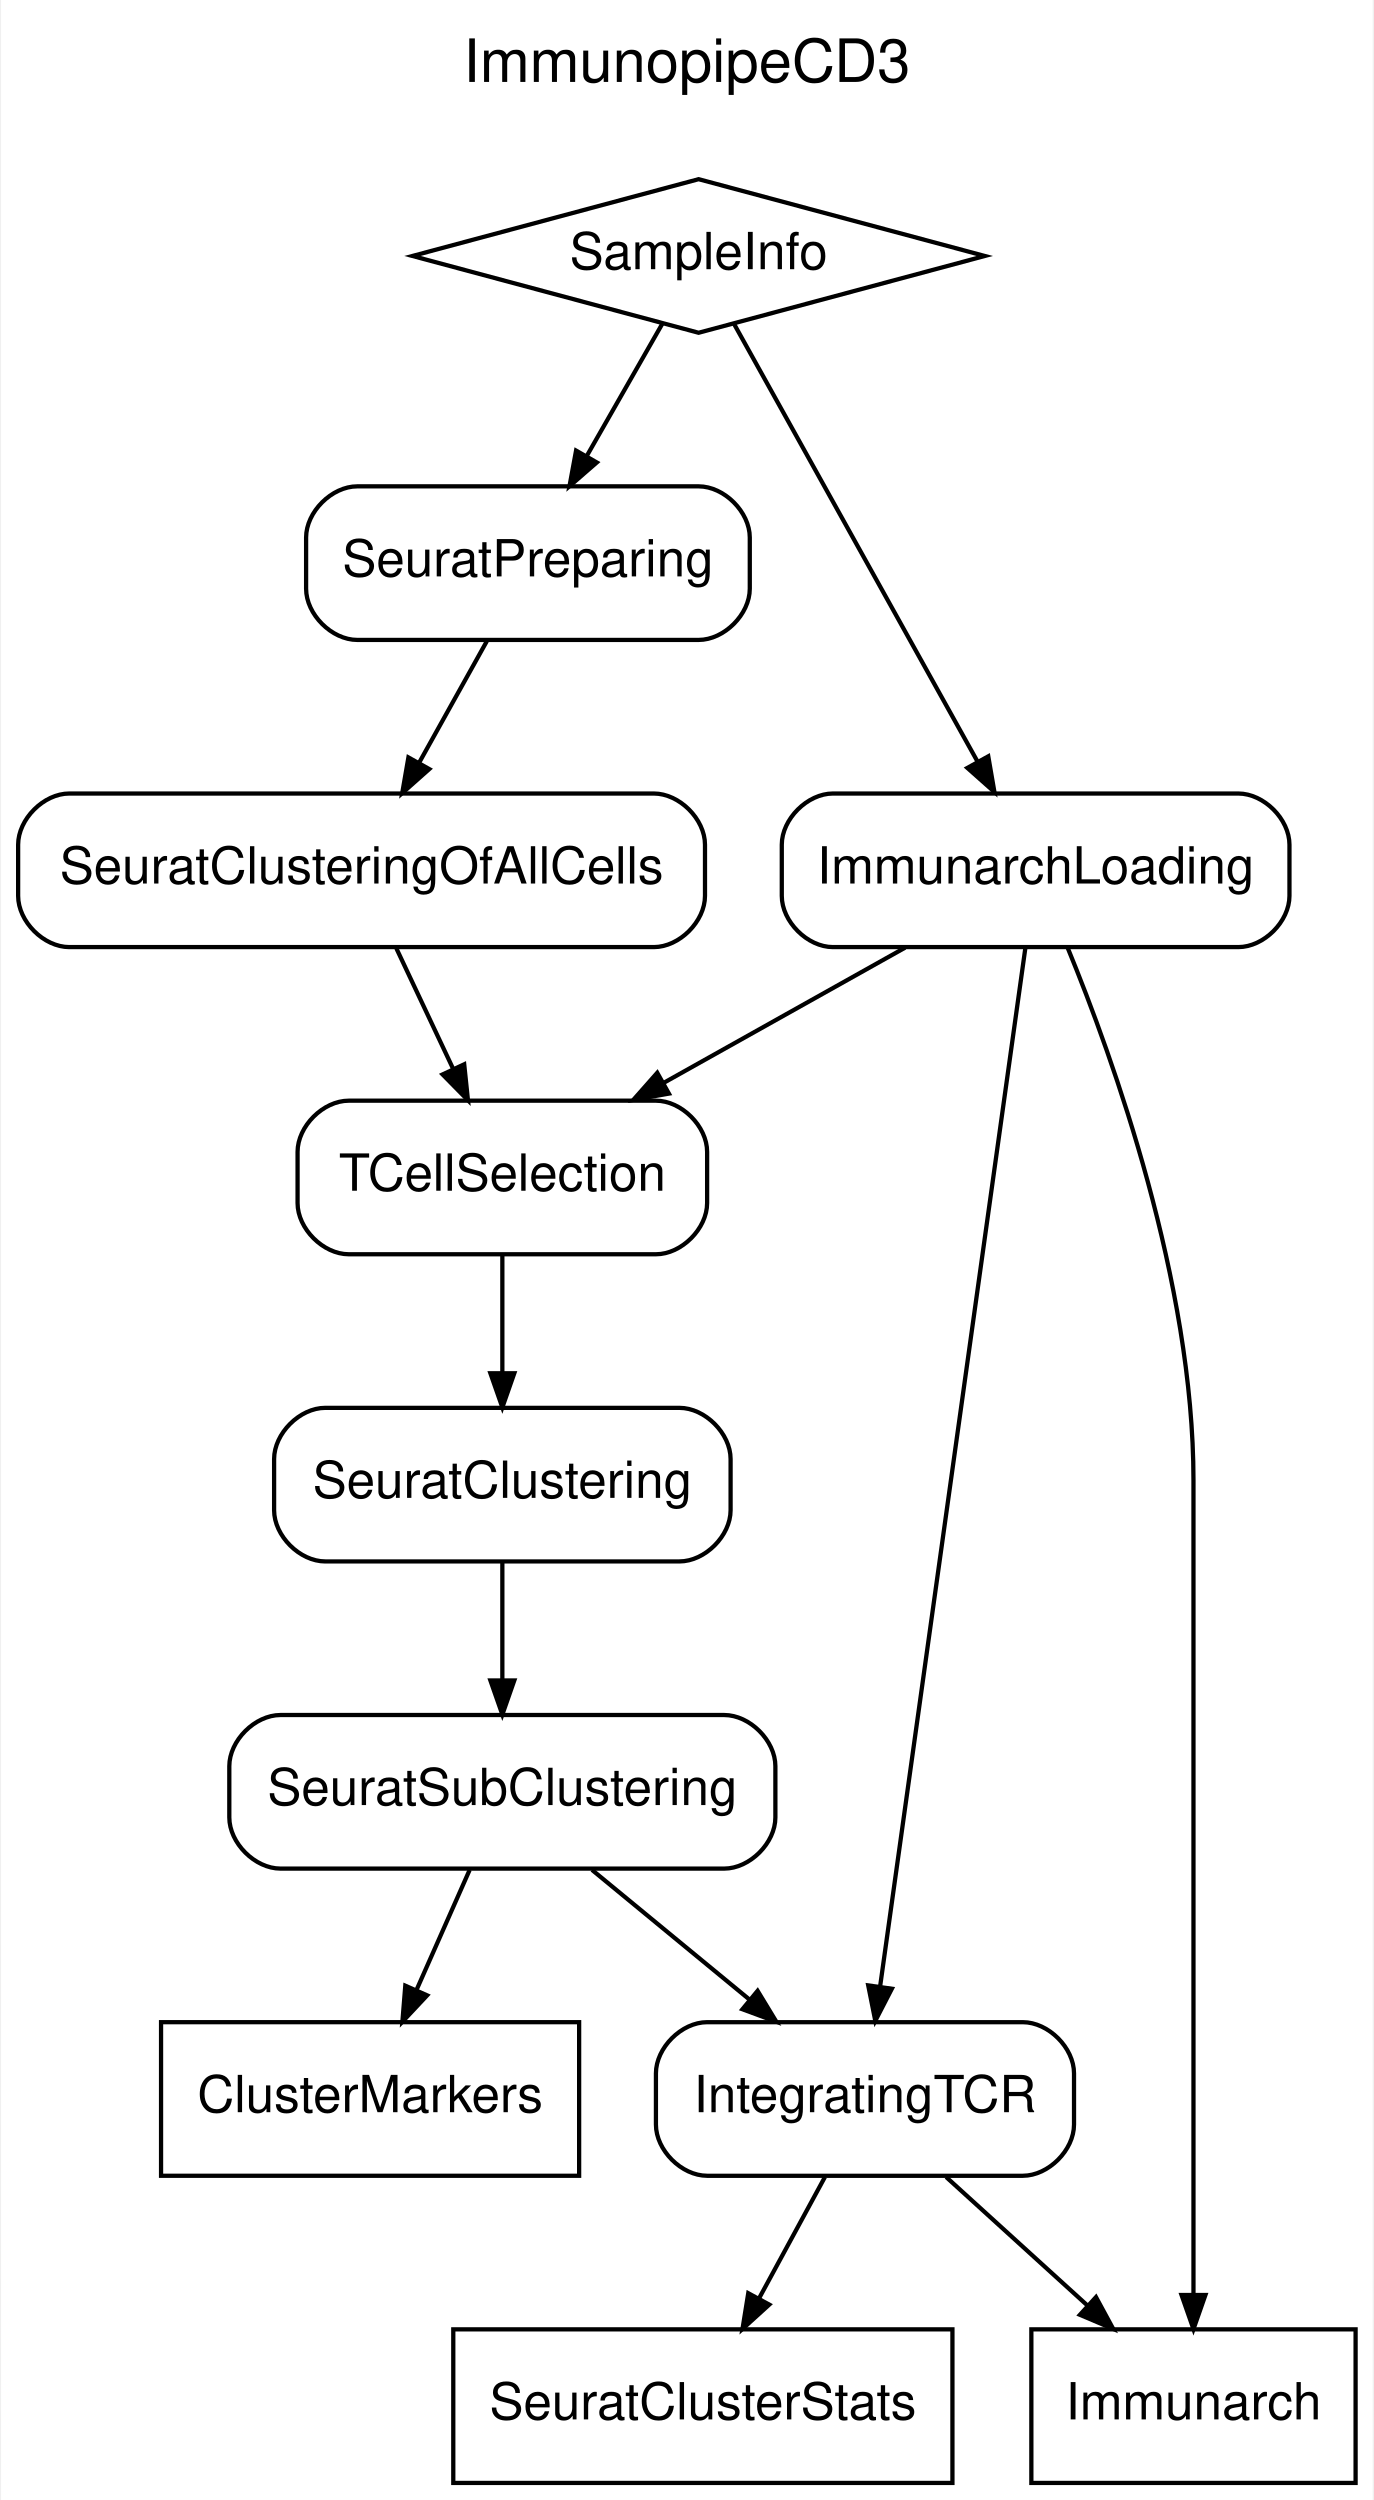
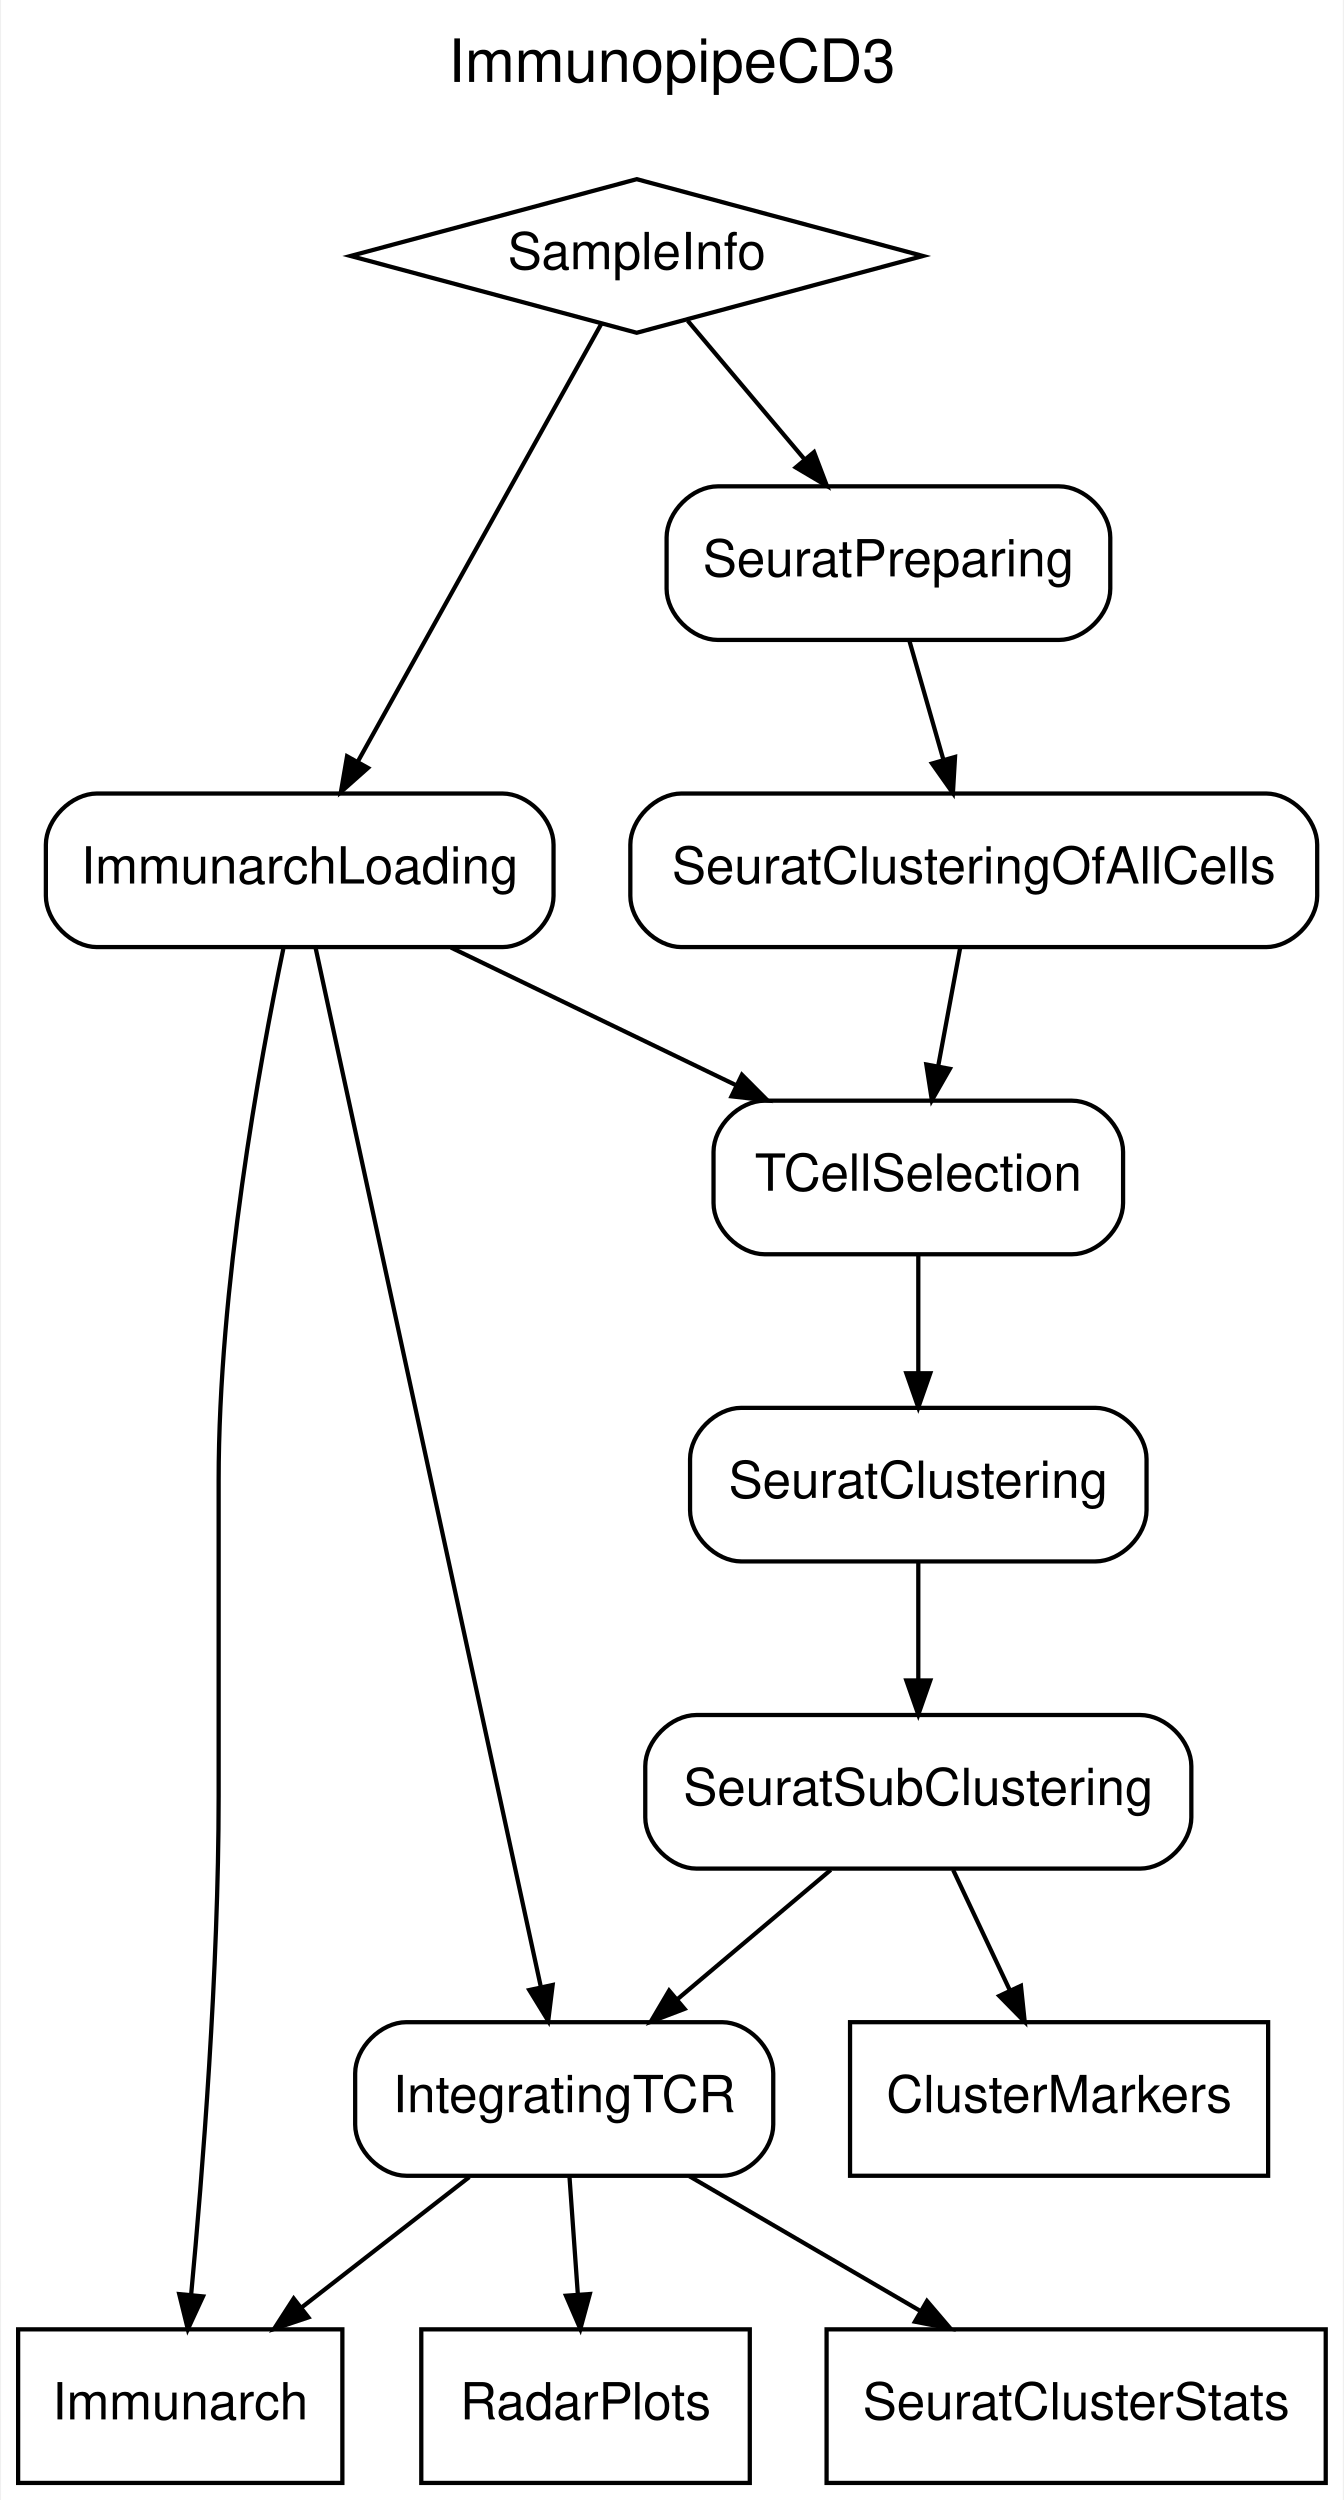
- <svg xmlns="http://www.w3.org/2000/svg" xmlns:xlink="http://www.w3.org/1999/xlink" width="322pt" height="586pt" viewBox="0.00 0.00 321.50 586.00">
+ <svg xmlns="http://www.w3.org/2000/svg" xmlns:xlink="http://www.w3.org/1999/xlink" width="315pt" height="586pt" viewBox="0.00 0.00 314.50 586.00">
  <g id="graph0" class="graph" transform="scale(1 1) rotate(0) translate(4 582)">
-     <polygon fill="white" stroke="transparent" points="-4,4 -4,-582 317.5,-582 317.5,4 -4,4" />
-     <text text-anchor="middle" x="156.75" y="-562.8" font-family="Helvetica,sans-Serif" font-size="14.00">ImmunopipeCD3</text>
-     <text text-anchor="middle" x="156.75" y="-547.8" font-family="Helvetica,sans-Serif" font-size="14.00"> </text>
+     <polygon fill="white" stroke="transparent" points="-4,4 -4,-582 310.5,-582 310.5,4 -4,4" />
+     <text text-anchor="middle" x="153.25" y="-562.8" font-family="Helvetica,sans-Serif" font-size="14.00">ImmunopipeCD3</text>
+     <text text-anchor="middle" x="153.25" y="-547.8" font-family="Helvetica,sans-Serif" font-size="14.00"> </text>
    <g id="node1" class="node">
      <g id="a_node1">
-         <a xlink:title="Cluster all cells, including T cells and non-T cells using Seurat">
-           <path fill="none" stroke="black" d="M149,-396C149,-396 12,-396 12,-396 6,-396 0,-390 0,-384 0,-384 0,-372 0,-372 0,-366 6,-360 12,-360 12,-360 149,-360 149,-360 155,-360 161,-366 161,-372 161,-372 161,-384 161,-384 161,-390 155,-396 149,-396" />
-           <text text-anchor="middle" x="80.5" y="-374.9" font-family="Helvetica,sans-Serif" font-size="12.00">SeuratClusteringOfAllCells</text>
+         <a xlink:title="Attach TCR clone information as meta columns to Seurat object">
+           <path fill="none" stroke="black" d="M165,-108C165,-108 91,-108 91,-108 85,-108 79,-102 79,-96 79,-96 79,-84 79,-84 79,-78 85,-72 91,-72 91,-72 165,-72 165,-72 171,-72 177,-78 177,-84 177,-84 177,-96 177,-96 177,-102 171,-108 165,-108" />
+           <text text-anchor="middle" x="128" y="-86.9" font-family="Helvetica,sans-Serif" font-size="12.00">IntegratingTCR</text>
        </a>
      </g>
    </g>
-     <g id="node9" class="node">
-       <path fill="none" stroke="black" d="M149.5,-324C149.5,-324 77.5,-324 77.5,-324 71.5,-324 65.5,-318 65.5,-312 65.5,-312 65.5,-300 65.5,-300 65.5,-294 71.5,-288 77.5,-288 77.5,-288 149.5,-288 149.5,-288 155.5,-288 161.5,-294 161.5,-300 161.5,-300 161.5,-312 161.5,-312 161.5,-318 155.5,-324 149.5,-324" />
-       <text text-anchor="middle" x="113.5" y="-302.9" font-family="Helvetica,sans-Serif" font-size="12.00">TCellSelection</text>
-     </g>
-     <g id="edge13" class="edge">
-       <path fill="none" stroke="black" d="M88.66,-359.7C92.65,-351.22 97.54,-340.86 101.91,-331.58" />
-       <polygon fill="black" stroke="black" points="104.56,-332.53 105.44,-324.1 99.49,-330.15 104.56,-332.53" />
-     </g>
    <g id="node2" class="node">
-       <polygon fill="none" stroke="black" points="219,-36 102,-36 102,0 219,0 219,-36" />
-       <text text-anchor="middle" x="160.5" y="-14.9" font-family="Helvetica,sans-Serif" font-size="12.00">SeuratClusterStats</text>
-     </g>
-     <g id="node3" class="node">
-       <g id="a_node3">
-         <a xlink:title="List sample information and perform statistics">
-           <polygon fill="none" stroke="black" points="159.5,-540 92.43,-522 159.5,-504 226.57,-522 159.5,-540" />
-           <text text-anchor="middle" x="159.5" y="-518.9" font-family="Helvetica,sans-Serif" font-size="12.00">SampleInfo</text>
+       <g id="a_node2">
+         <a xlink:title="Radar plots for cell proportion in different clusters.">
+           <polygon fill="none" stroke="black" points="171.5,-36 94.5,-36 94.5,0 171.5,0 171.5,-36" />
+           <text text-anchor="middle" x="133" y="-14.9" font-family="Helvetica,sans-Serif" font-size="12.00">RadarPlots</text>
        </a>
      </g>
    </g>
-     <g id="node4" class="node">
-       <g id="a_node4">
-         <a xlink:title="Load, prepare and apply QC to data, using `Seurat`">
-           <path fill="none" stroke="black" d="M159.5,-468C159.5,-468 79.5,-468 79.5,-468 73.5,-468 67.5,-462 67.5,-456 67.5,-456 67.5,-444 67.5,-444 67.5,-438 73.5,-432 79.5,-432 79.5,-432 159.5,-432 159.5,-432 165.5,-432 171.5,-438 171.5,-444 171.5,-444 171.5,-456 171.5,-456 171.5,-462 165.5,-468 159.5,-468" />
-           <text text-anchor="middle" x="119.5" y="-446.9" font-family="Helvetica,sans-Serif" font-size="12.00">SeuratPreparing</text>
+     <g id="edge9" class="edge">
+       <path fill="none" stroke="black" d="M129.24,-71.7C129.83,-63.39 130.55,-53.28 131.2,-44.14" />
+       <polygon fill="black" stroke="black" points="134,-44.28 131.78,-36.1 128.42,-43.88 134,-44.28" />
+     </g>
+     <g id="node10" class="node">
+       <g id="a_node10">
+         <a xlink:title="Exploration of Single-cell and Bulk T-cell/Antibody Immune Repertoires">
+           <polygon fill="none" stroke="black" points="76,-36 0,-36 0,0 76,0 76,-36" />
+           <text text-anchor="middle" x="38" y="-14.9" font-family="Helvetica,sans-Serif" font-size="12.00">Immunarch</text>
        </a>
      </g>
    </g>
    <g id="edge2" class="edge">
-       <path fill="none" stroke="black" d="M151.02,-506.15C145.89,-497.18 139.22,-485.52 133.35,-475.23" />
-       <polygon fill="black" stroke="black" points="135.64,-473.6 129.24,-468.04 130.78,-476.38 135.64,-473.6" />
+       <path fill="none" stroke="black" d="M105.75,-71.7C93.87,-62.46 79.12,-50.98 66.42,-41.11" />
+       <polygon fill="black" stroke="black" points="68.03,-38.81 59.99,-36.1 64.59,-43.23 68.03,-38.81" />
+     </g>
+     <g id="node11" class="node">
+       <polygon fill="none" stroke="black" points="306.5,-36 189.5,-36 189.5,0 306.5,0 306.5,-36" />
+       <text text-anchor="middle" x="248" y="-14.9" font-family="Helvetica,sans-Serif" font-size="12.00">SeuratClusterStats</text>
+     </g>
+     <g id="edge12" class="edge">
+       <path fill="none" stroke="black" d="M157.36,-71.88C173.63,-62.38 194.01,-50.5 211.32,-40.4" />
+       <polygon fill="black" stroke="black" points="213.03,-42.64 218.53,-36.19 210.21,-37.8 213.03,-42.64" />
+     </g>
+     <g id="node3" class="node">
+       <g id="a_node3">
+         <a xlink:title="Immuarch - Loading data">
+           <path fill="none" stroke="black" d="M113.5,-396C113.5,-396 18.5,-396 18.5,-396 12.5,-396 6.5,-390 6.5,-384 6.5,-384 6.5,-372 6.5,-372 6.5,-366 12.5,-360 18.5,-360 18.5,-360 113.5,-360 113.5,-360 119.5,-360 125.5,-366 125.5,-372 125.5,-372 125.5,-384 125.5,-384 125.5,-390 119.5,-396 113.5,-396" />
+           <text text-anchor="middle" x="66" y="-374.9" font-family="Helvetica,sans-Serif" font-size="12.00">ImmunarchLoading</text>
+         </a>
+       </g>
+     </g>
+     <g id="edge10" class="edge">
+       <path fill="none" stroke="black" d="M69.69,-359.97C80.16,-311.7 110.05,-173.8 122.48,-116.47" />
+       <polygon fill="black" stroke="black" points="125.29,-116.72 124.25,-108.31 119.82,-115.53 125.29,-116.72" />
+     </g>
+     <g id="node8" class="node">
+       <path fill="none" stroke="black" d="M247,-324C247,-324 175,-324 175,-324 169,-324 163,-318 163,-312 163,-312 163,-300 163,-300 163,-294 169,-288 175,-288 175,-288 247,-288 247,-288 253,-288 259,-294 259,-300 259,-300 259,-312 259,-312 259,-318 253,-324 247,-324" />
+       <text text-anchor="middle" x="211" y="-302.9" font-family="Helvetica,sans-Serif" font-size="12.00">TCellSelection</text>
+     </g>
+     <g id="edge6" class="edge">
+       <path fill="none" stroke="black" d="M101.47,-359.88C121.65,-350.14 147.05,-337.87 168.31,-327.61" />
+       <polygon fill="black" stroke="black" points="169.66,-330.07 175.64,-324.07 167.22,-325.02 169.66,-330.07" />
+     </g>
+     <g id="edge3" class="edge">
+       <path fill="none" stroke="black" d="M62.16,-359.61C56.6,-332.94 47,-280.27 47,-235 47,-235 47,-235 47,-161 47,-120.03 43.22,-72.55 40.56,-44.19" />
+       <polygon fill="black" stroke="black" points="43.33,-43.72 39.78,-36.03 37.76,-44.26 43.33,-43.72" />
+     </g>
+     <g id="node4" class="node">
+       <g id="a_node4">
+         <a xlink:title="Cluster all cells, including T cells and non-T cells using Seurat">
+           <path fill="none" stroke="black" d="M292.5,-396C292.5,-396 155.5,-396 155.5,-396 149.5,-396 143.5,-390 143.5,-384 143.5,-384 143.5,-372 143.5,-372 143.5,-366 149.5,-360 155.5,-360 155.5,-360 292.5,-360 292.5,-360 298.5,-360 304.5,-366 304.5,-372 304.5,-372 304.5,-384 304.5,-384 304.5,-390 298.5,-396 292.5,-396" />
+           <text text-anchor="middle" x="224" y="-374.9" font-family="Helvetica,sans-Serif" font-size="12.00">SeuratClusteringOfAllCells</text>
+         </a>
+       </g>
+     </g>
+     <g id="edge1" class="edge">
+       <path fill="none" stroke="black" d="M220.79,-359.7C219.24,-351.39 217.37,-341.28 215.67,-332.14" />
+       <polygon fill="black" stroke="black" points="218.39,-331.46 214.18,-324.1 212.88,-332.48 218.39,-331.46" />
+     </g>
+     <g id="node5" class="node">
+       <g id="a_node5">
+         <a xlink:title="Load, prepare and apply QC to data, using `Seurat`">
+           <path fill="none" stroke="black" d="M244,-468C244,-468 164,-468 164,-468 158,-468 152,-462 152,-456 152,-456 152,-444 152,-444 152,-438 158,-432 164,-432 164,-432 244,-432 244,-432 250,-432 256,-438 256,-444 256,-444 256,-456 256,-456 256,-462 250,-468 244,-468" />
+           <text text-anchor="middle" x="204" y="-446.9" font-family="Helvetica,sans-Serif" font-size="12.00">SeuratPreparing</text>
+         </a>
+       </g>
+     </g>
+     <g id="edge14" class="edge">
+       <path fill="none" stroke="black" d="M208.94,-431.7C211.34,-423.3 214.27,-413.07 216.9,-403.86" />
+       <polygon fill="black" stroke="black" points="219.61,-404.57 219.11,-396.1 214.22,-403.03 219.61,-404.57" />
    </g>
    <g id="node6" class="node">
      <g id="a_node6">
-         <a xlink:title="Immuarch - Loading data">
-           <path fill="none" stroke="black" d="M286,-396C286,-396 191,-396 191,-396 185,-396 179,-390 179,-384 179,-384 179,-372 179,-372 179,-366 185,-360 191,-360 191,-360 286,-360 286,-360 292,-360 298,-366 298,-372 298,-372 298,-384 298,-384 298,-390 292,-396 286,-396" />
-           <text text-anchor="middle" x="238.5" y="-374.9" font-family="Helvetica,sans-Serif" font-size="12.00">ImmunarchLoading</text>
+         <a xlink:title="List sample information and perform statistics">
+           <polygon fill="none" stroke="black" points="145,-540 77.93,-522 145,-504 212.07,-522 145,-540" />
+           <text text-anchor="middle" x="145" y="-518.9" font-family="Helvetica,sans-Serif" font-size="12.00">SampleInfo</text>
        </a>
      </g>
    </g>
    <g id="edge7" class="edge">
-       <path fill="none" stroke="black" d="M167.81,-506.07C181.39,-481.65 208.49,-432.94 224.91,-403.43" />
-       <polygon fill="black" stroke="black" points="227.4,-404.72 228.84,-396.37 222.5,-402 227.4,-404.72" />
+       <path fill="none" stroke="black" d="M136.69,-506.07C123.11,-481.65 96.01,-432.94 79.59,-403.43" />
+       <polygon fill="black" stroke="black" points="82,-402 75.66,-396.37 77.1,-404.72 82,-402" />
    </g>
-     <g id="edge1" class="edge">
-       <path fill="none" stroke="black" d="M109.86,-431.7C105.09,-423.14 99.25,-412.66 94.04,-403.3" />
-       <polygon fill="black" stroke="black" points="96.37,-401.73 90.03,-396.1 91.48,-404.46 96.37,-401.73" />
+     <g id="edge4" class="edge">
+       <path fill="none" stroke="black" d="M156.94,-506.83C164.82,-497.48 175.33,-485.01 184.42,-474.23" />
+       <polygon fill="black" stroke="black" points="186.56,-476.03 189.58,-468.11 182.28,-472.43 186.56,-476.03" />
    </g>
-     <g id="node5" class="node">
-       <g id="a_node5">
-         <a xlink:title="Markers for clusters of all or selected T cells.">
-           <polygon fill="none" stroke="black" points="131.5,-108 33.5,-108 33.5,-72 131.5,-72 131.5,-108" />
-           <text text-anchor="middle" x="82.5" y="-86.9" font-family="Helvetica,sans-Serif" font-size="12.00">ClusterMarkers</text>
+     <g id="node7" class="node">
+       <g id="a_node7">
+         <a xlink:title="Cluster all T cells or selected T cells selected by `TCellSelection`.">
+           <path fill="none" stroke="black" d="M252.5,-252C252.5,-252 169.5,-252 169.5,-252 163.5,-252 157.5,-246 157.5,-240 157.5,-240 157.5,-228 157.5,-228 157.5,-222 163.5,-216 169.5,-216 169.5,-216 252.5,-216 252.5,-216 258.5,-216 264.5,-222 264.5,-228 264.5,-228 264.5,-240 264.5,-240 264.5,-246 258.5,-252 252.5,-252" />
+           <text text-anchor="middle" x="211" y="-230.9" font-family="Helvetica,sans-Serif" font-size="12.00">SeuratClustering</text>
        </a>
      </g>
    </g>
-     <g id="node8" class="node">
-       <g id="a_node8">
-         <a xlink:title="Exploration of Single-cell and Bulk T-cell/Antibody Immune Repertoires">
-           <polygon fill="none" stroke="black" points="313.5,-36 237.5,-36 237.5,0 313.5,0 313.5,-36" />
-           <text text-anchor="middle" x="275.5" y="-14.9" font-family="Helvetica,sans-Serif" font-size="12.00">Immunarch</text>
-         </a>
-       </g>
-     </g>
-     <g id="edge12" class="edge">
-       <path fill="none" stroke="black" d="M245.99,-359.89C256.8,-333.58 275.5,-281.37 275.5,-235 275.5,-235 275.5,-235 275.5,-161 275.5,-120.11 275.5,-72.61 275.5,-44.22" />
-       <polygon fill="black" stroke="black" points="278.3,-44.05 275.5,-36.05 272.7,-44.05 278.3,-44.05" />
-     </g>
-     <g id="edge9" class="edge">
-       <path fill="none" stroke="black" d="M207.92,-359.88C190.82,-350.3 169.36,-338.28 151.23,-328.13" />
-       <polygon fill="black" stroke="black" points="152.54,-325.66 144.2,-324.19 149.81,-330.54 152.54,-325.66" />
-     </g>
-     <g id="node11" class="node">
-       <g id="a_node11">
-         <a xlink:title="Attach TCR clone information as meta columns to Seurat object">
-           <path fill="none" stroke="black" d="M235.5,-108C235.5,-108 161.5,-108 161.5,-108 155.5,-108 149.5,-102 149.5,-96 149.5,-96 149.5,-84 149.5,-84 149.5,-78 155.5,-72 161.5,-72 161.5,-72 235.5,-72 235.5,-72 241.5,-72 247.5,-78 247.5,-84 247.5,-84 247.5,-96 247.5,-96 247.5,-102 241.5,-108 235.5,-108" />
-           <text text-anchor="middle" x="198.5" y="-86.9" font-family="Helvetica,sans-Serif" font-size="12.00">IntegratingTCR</text>
+     <g id="node12" class="node">
+       <g id="a_node12">
+         <a xlink:title="Sub-cluster the selected T cells.">
+           <path fill="none" stroke="black" d="M263,-180C263,-180 159,-180 159,-180 153,-180 147,-174 147,-168 147,-168 147,-156 147,-156 147,-150 153,-144 159,-144 159,-144 263,-144 263,-144 269,-144 275,-150 275,-156 275,-156 275,-168 275,-168 275,-174 269,-180 263,-180" />
+           <text text-anchor="middle" x="211" y="-158.9" font-family="Helvetica,sans-Serif" font-size="12.00">SeuratSubClustering</text>
        </a>
      </g>
    </g>
    <g id="edge8" class="edge">
-       <path fill="none" stroke="black" d="M236.12,-359.97C229.37,-311.7 210.08,-173.8 202.06,-116.47" />
-       <polygon fill="black" stroke="black" points="204.8,-115.84 200.92,-108.31 199.26,-116.62 204.8,-115.84" />
+       <path fill="none" stroke="black" d="M211,-215.7C211,-207.39 211,-197.28 211,-188.14" />
+       <polygon fill="black" stroke="black" points="213.8,-188.1 211,-180.1 208.2,-188.1 213.8,-188.1" />
    </g>
-     <g id="node7" class="node">
-       <g id="a_node7">
-         <a xlink:title="Cluster all T cells or selected T cells selected by `TCellSelection`.">
-           <path fill="none" stroke="black" d="M155,-252C155,-252 72,-252 72,-252 66,-252 60,-246 60,-240 60,-240 60,-228 60,-228 60,-222 66,-216 72,-216 72,-216 155,-216 155,-216 161,-216 167,-222 167,-228 167,-228 167,-240 167,-240 167,-246 161,-252 155,-252" />
-           <text text-anchor="middle" x="113.5" y="-230.9" font-family="Helvetica,sans-Serif" font-size="12.00">SeuratClustering</text>
+     <g id="edge5" class="edge">
+       <path fill="none" stroke="black" d="M211,-287.7C211,-279.39 211,-269.28 211,-260.14" />
+       <polygon fill="black" stroke="black" points="213.8,-260.1 211,-252.1 208.2,-260.1 213.8,-260.1" />
+     </g>
+     <g id="node9" class="node">
+       <g id="a_node9">
+         <a xlink:title="Markers for clusters of all or selected T cells.">
+           <polygon fill="none" stroke="black" points="293,-108 195,-108 195,-72 293,-72 293,-108" />
+           <text text-anchor="middle" x="244" y="-86.9" font-family="Helvetica,sans-Serif" font-size="12.00">ClusterMarkers</text>
        </a>
      </g>
    </g>
-     <g id="node10" class="node">
-       <g id="a_node10">
-         <a xlink:title="Sub-cluster the selected T cells.">
-           <path fill="none" stroke="black" d="M165.5,-180C165.5,-180 61.5,-180 61.5,-180 55.5,-180 49.5,-174 49.5,-168 49.5,-168 49.5,-156 49.5,-156 49.5,-150 55.5,-144 61.5,-144 61.5,-144 165.5,-144 165.5,-144 171.5,-144 177.5,-150 177.5,-156 177.5,-156 177.5,-168 177.5,-168 177.5,-174 171.5,-180 165.5,-180" />
-           <text text-anchor="middle" x="113.5" y="-158.9" font-family="Helvetica,sans-Serif" font-size="12.00">SeuratSubClustering</text>
-         </a>
-       </g>
+     <g id="edge11" class="edge">
+       <path fill="none" stroke="black" d="M190.48,-143.7C179.63,-134.54 166.17,-123.19 154.53,-113.38" />
+       <polygon fill="black" stroke="black" points="156.2,-111.12 148.28,-108.1 152.59,-115.4 156.2,-111.12" />
    </g>
-     <g id="edge3" class="edge">
-       <path fill="none" stroke="black" d="M113.5,-215.7C113.5,-207.39 113.5,-197.28 113.5,-188.14" />
-       <polygon fill="black" stroke="black" points="116.3,-188.1 113.5,-180.1 110.7,-188.1 116.3,-188.1" />
-     </g>
-     <g id="edge10" class="edge">
-       <path fill="none" stroke="black" d="M113.5,-287.7C113.5,-279.39 113.5,-269.28 113.5,-260.14" />
-       <polygon fill="black" stroke="black" points="116.3,-260.1 113.5,-252.1 110.7,-260.1 116.3,-260.1" />
-     </g>
-     <g id="edge4" class="edge">
-       <path fill="none" stroke="black" d="M105.84,-143.7C102.08,-135.22 97.5,-124.86 93.39,-115.58" />
-       <polygon fill="black" stroke="black" points="95.87,-114.29 90.07,-108.1 90.75,-116.55 95.87,-114.29" />
-     </g>
-     <g id="edge5" class="edge">
-       <path fill="none" stroke="black" d="M134.51,-143.7C145.63,-134.54 159.41,-123.19 171.33,-113.38" />
-       <polygon fill="black" stroke="black" points="173.33,-115.35 177.73,-108.1 169.77,-111.03 173.33,-115.35" />
-     </g>
-     <g id="edge11" class="edge">
-       <path fill="none" stroke="black" d="M189.11,-71.7C184.46,-63.14 178.77,-52.66 173.69,-43.3" />
-       <polygon fill="black" stroke="black" points="176.06,-41.8 169.79,-36.1 171.14,-44.47 176.06,-41.8" />
-     </g>
-     <g id="edge6" class="edge">
-       <path fill="none" stroke="black" d="M217.53,-71.7C227.51,-62.63 239.86,-51.4 250.58,-41.65" />
-       <polygon fill="black" stroke="black" points="252.65,-43.56 256.69,-36.1 248.88,-39.41 252.65,-43.56" />
+     <g id="edge13" class="edge">
+       <path fill="none" stroke="black" d="M219.16,-143.7C223.15,-135.22 228.04,-124.86 232.41,-115.58" />
+       <polygon fill="black" stroke="black" points="235.06,-116.53 235.94,-108.1 229.99,-114.15 235.06,-116.53" />
    </g>
  </g>
</svg>
